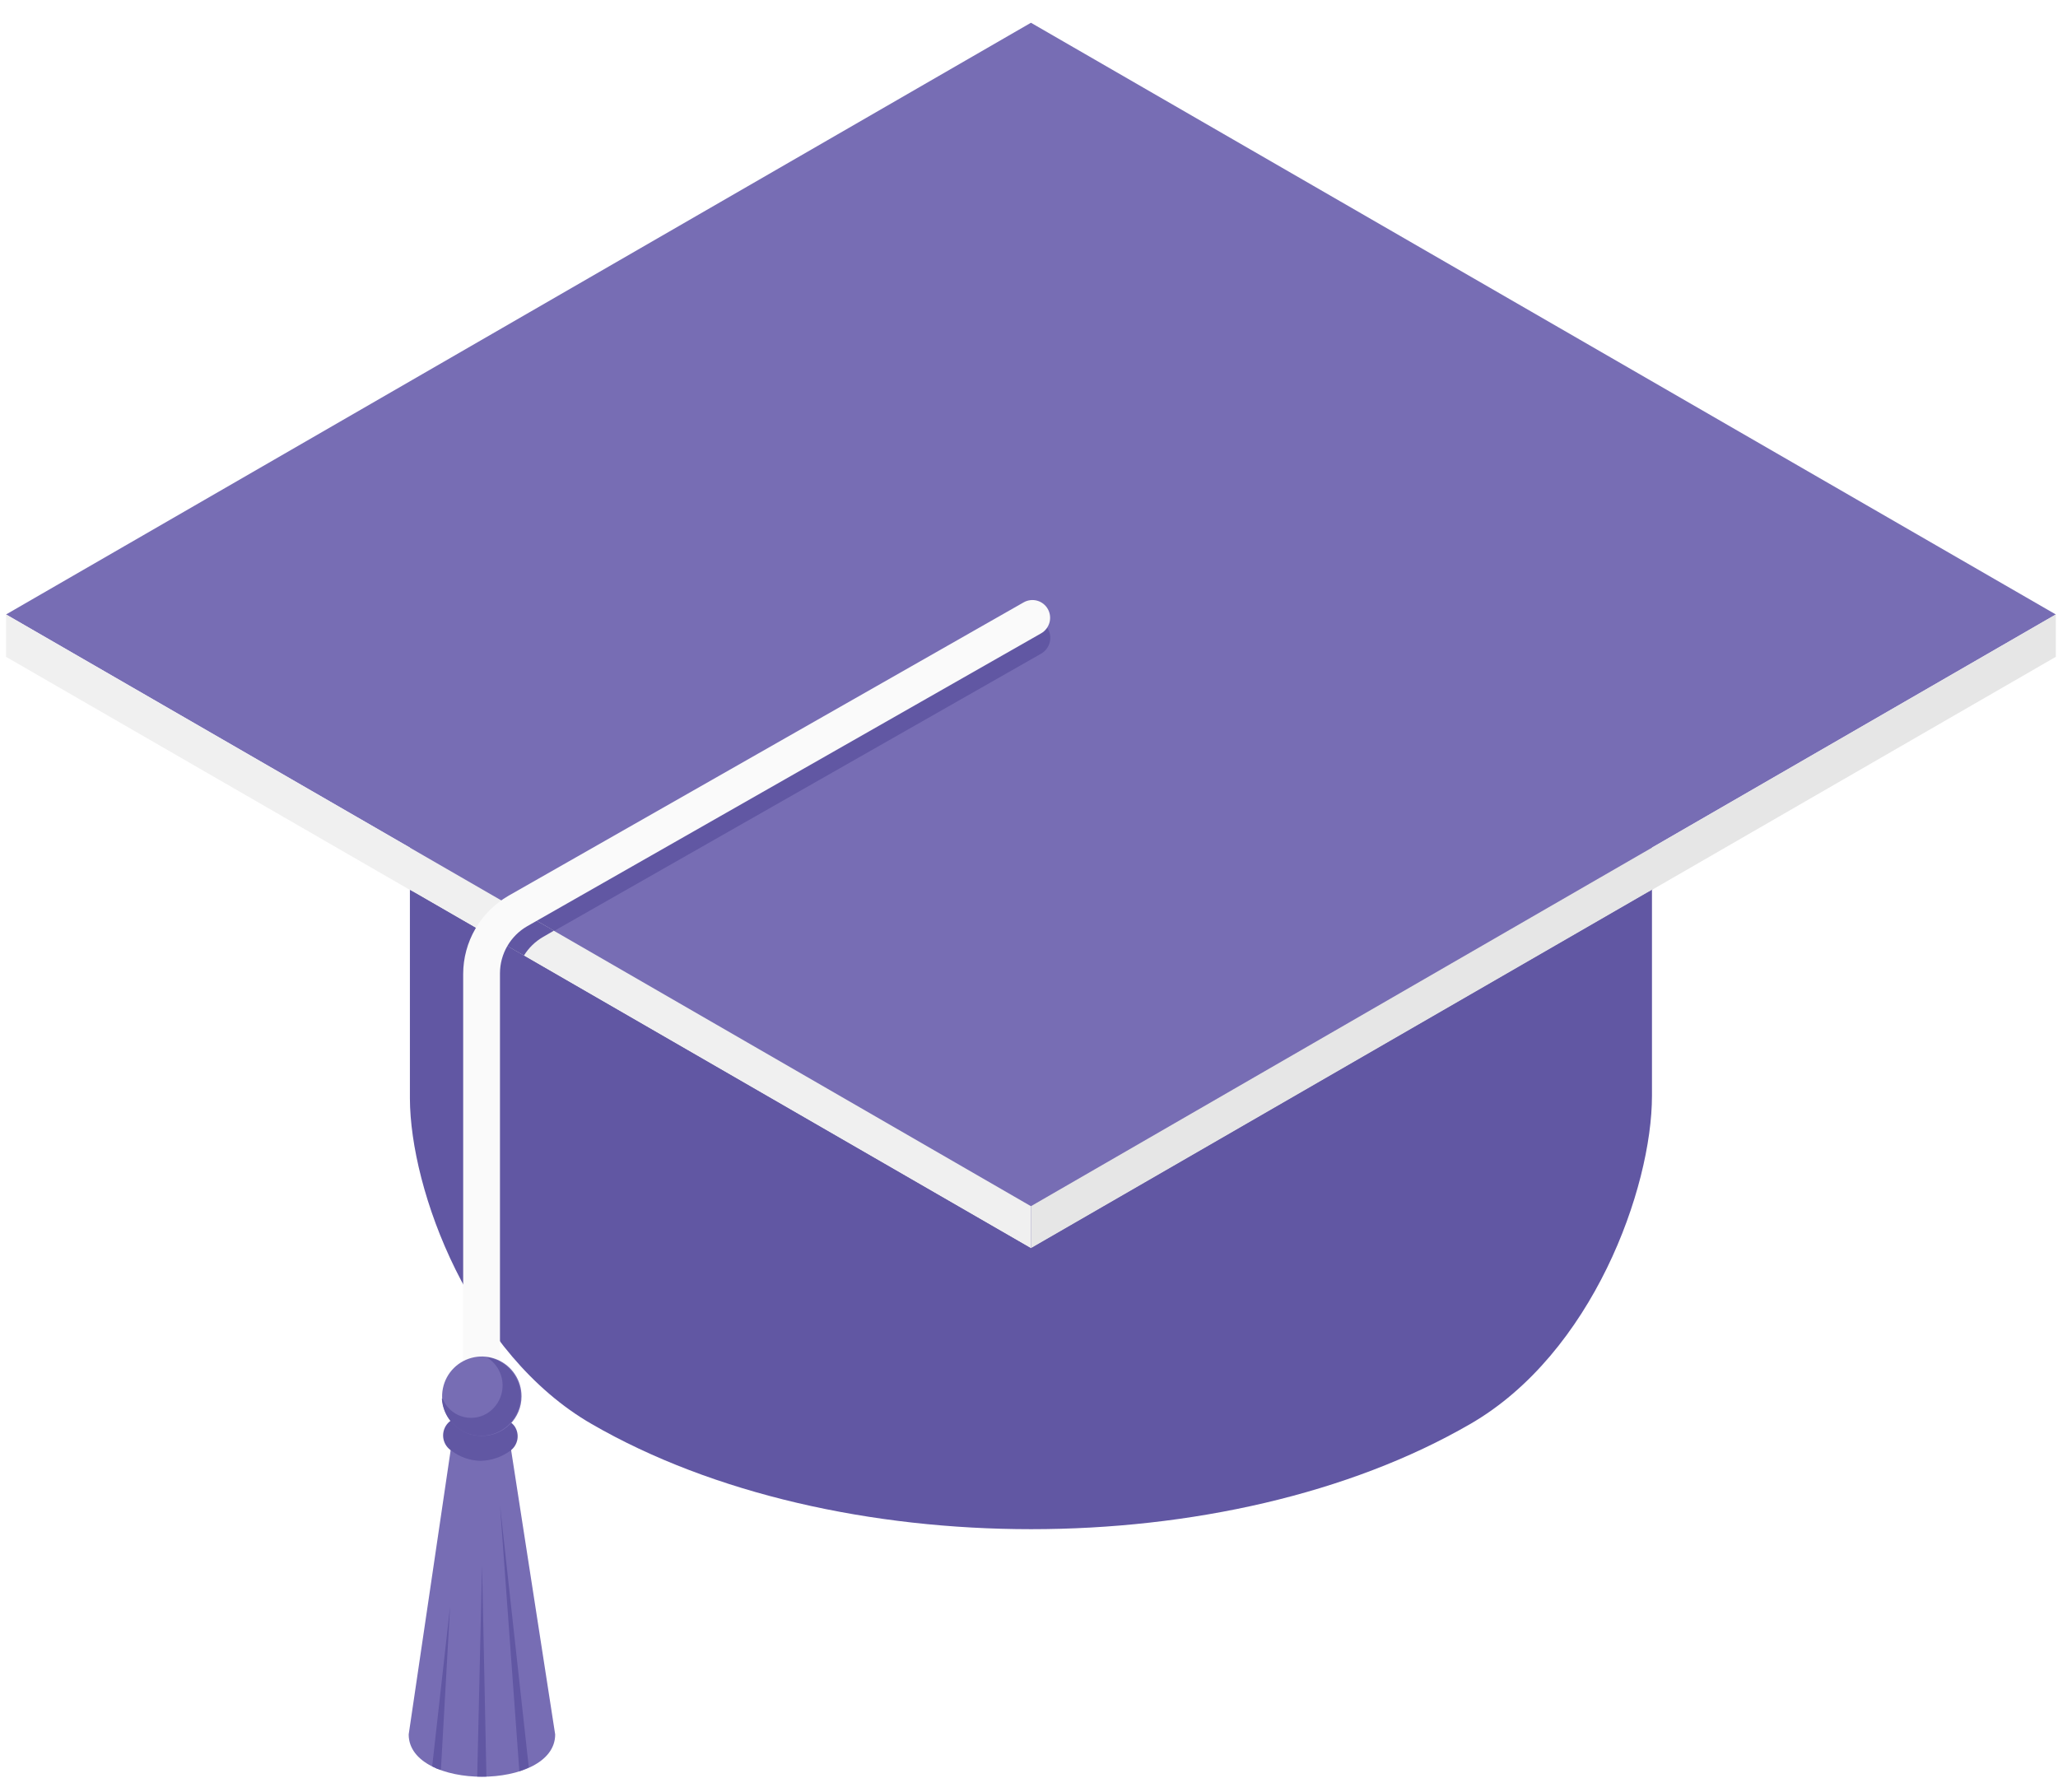
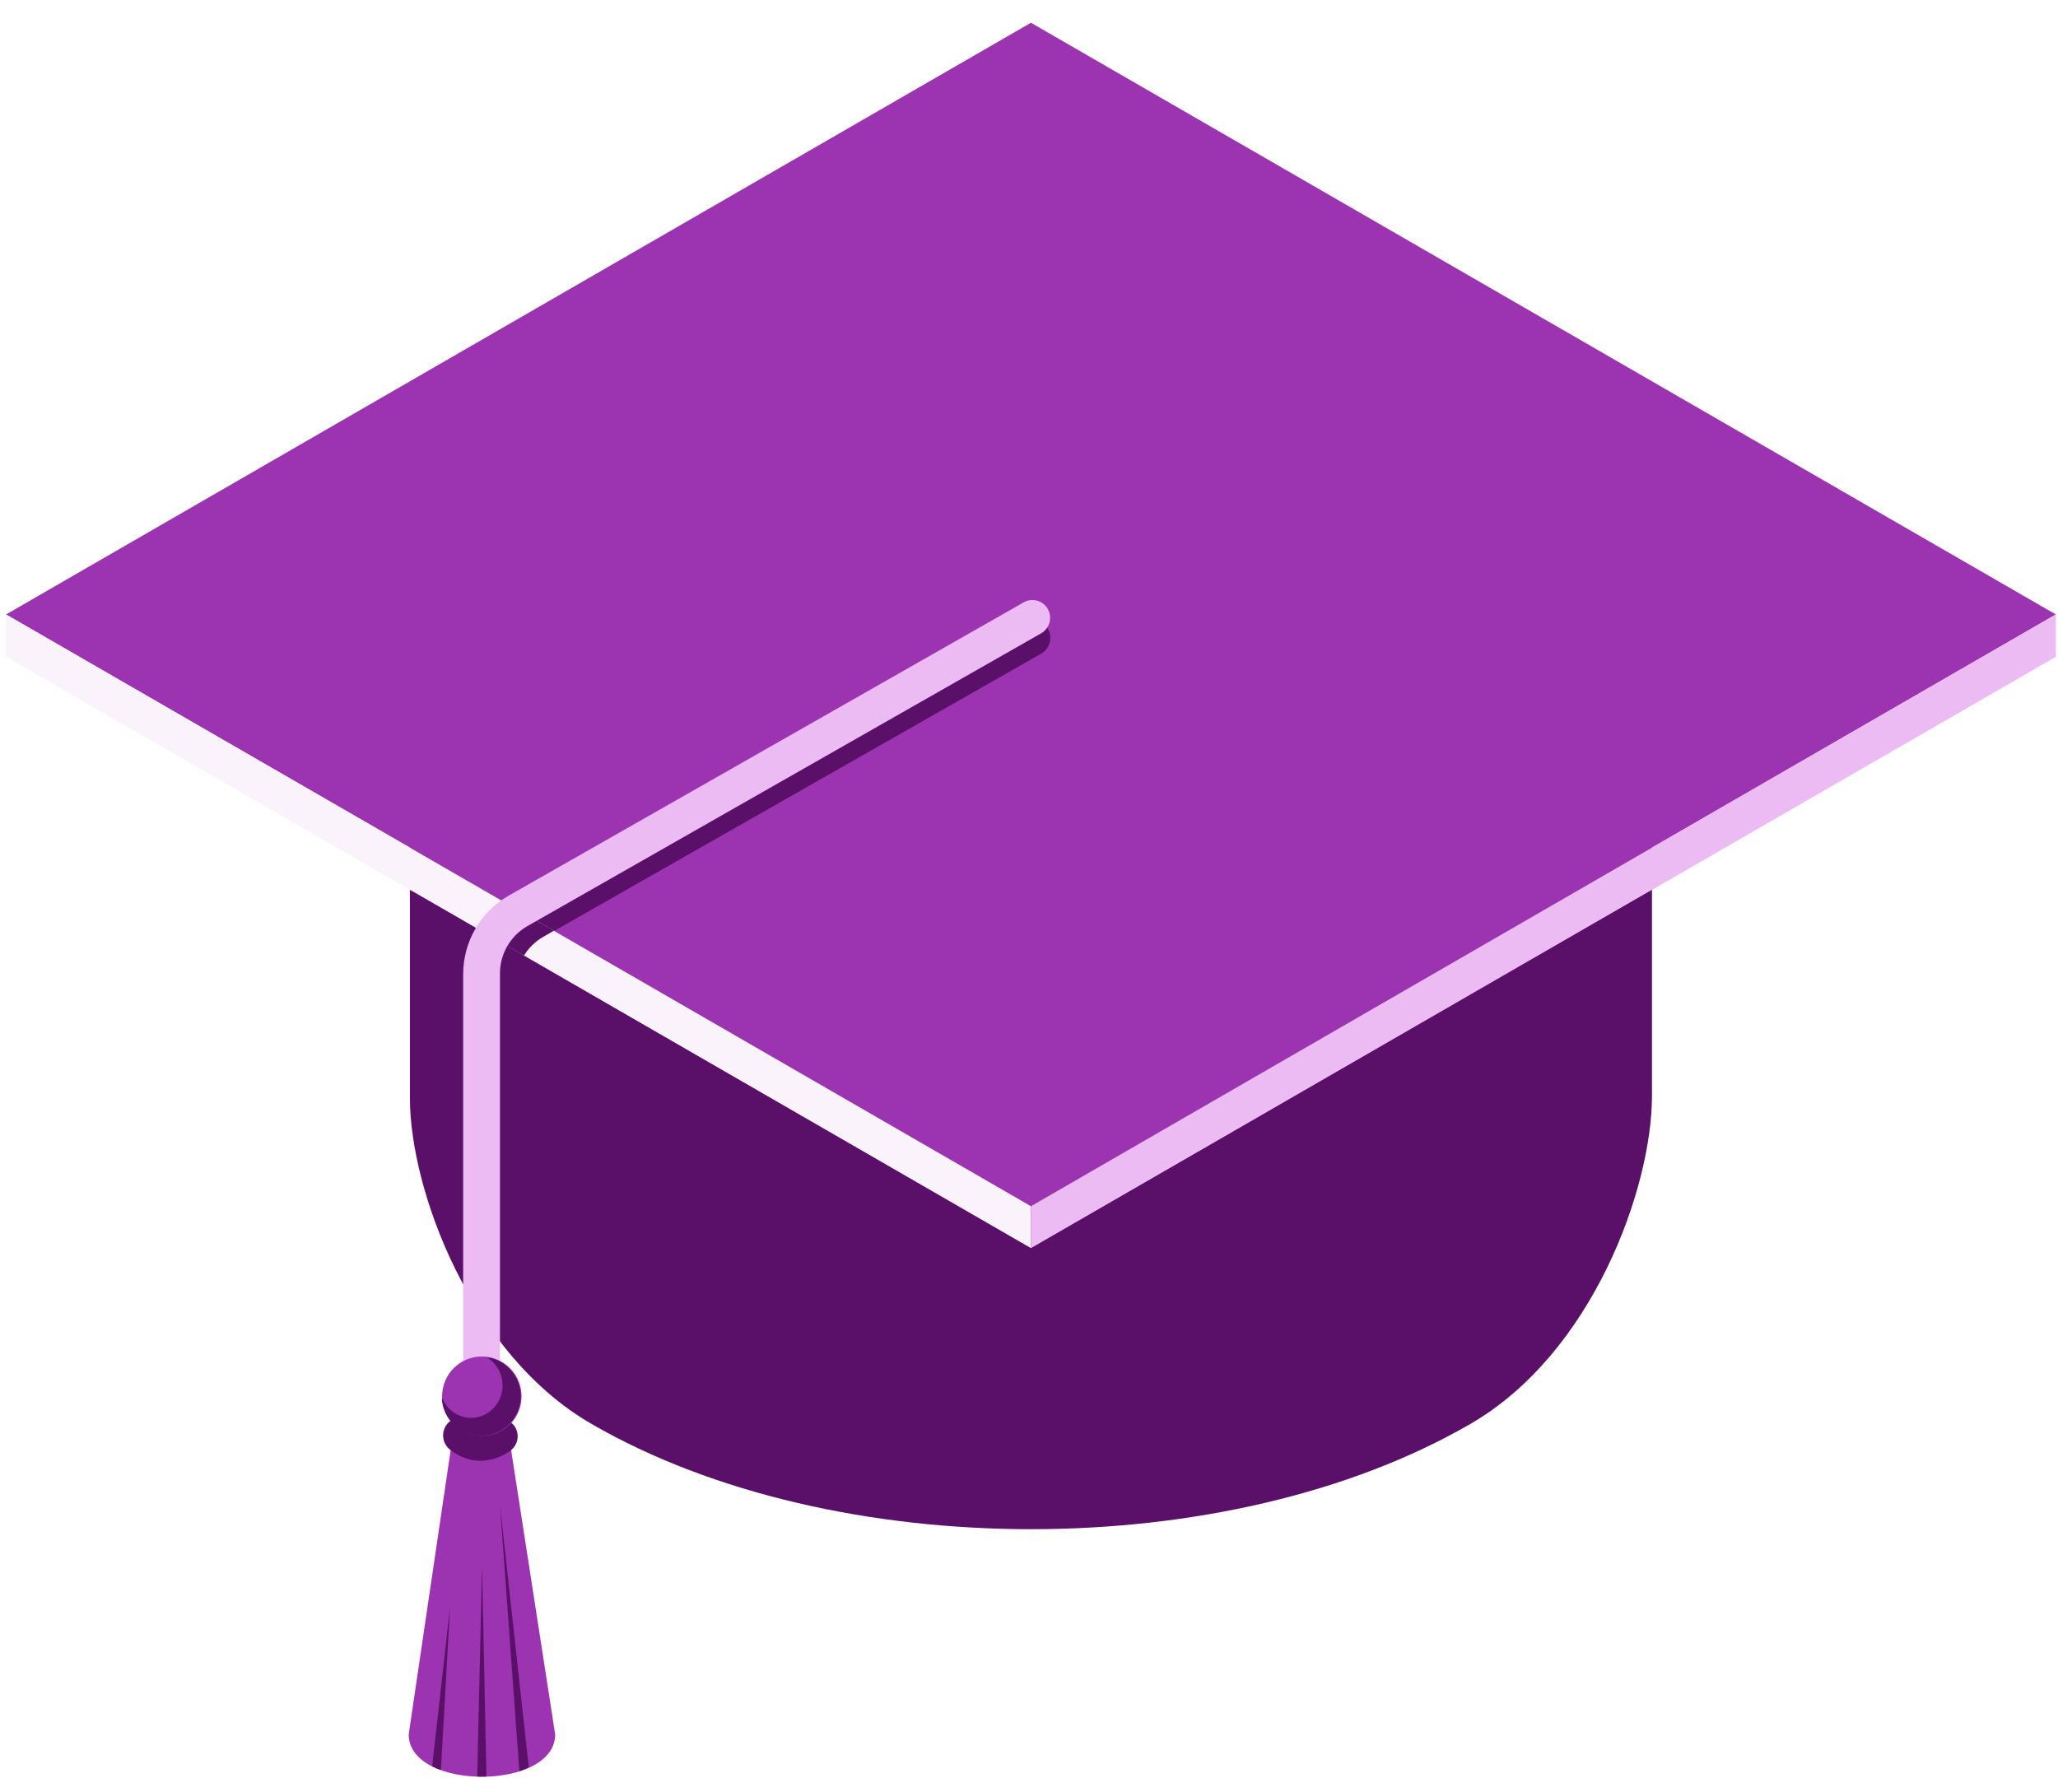
<svg xmlns="http://www.w3.org/2000/svg" width="85" height="74" viewBox="0 0 85 74" fill="none">
-   <path d="M16.93 45.33V25.52C16.87 21.68 19.37 17.83 24.44 14.91C34.44 9.12 50.7 9.12 60.72 14.91C65.79 17.83 68.29 21.68 68.23 25.52V45.26C68.23 49.08 65.77 55.91 60.72 58.82C50.72 64.61 34.46 64.61 24.44 58.82C19.44 55.94 16.94 49.16 16.93 45.37V45.33Z" fill="#6157A3" />
-   <path d="M42.58 0.94L84.91 25.38L42.58 49.82L0.25 25.38L42.58 0.94Z" fill="#776DB4" />
-   <path d="M21.4 37.59L42.25 25.69C42.336 25.641 42.431 25.609 42.529 25.596C42.627 25.584 42.727 25.59 42.823 25.616C42.919 25.642 43.008 25.687 43.087 25.748C43.165 25.808 43.231 25.884 43.28 25.97C43.329 26.056 43.361 26.151 43.374 26.249C43.386 26.347 43.379 26.447 43.353 26.543C43.327 26.639 43.283 26.728 43.222 26.806C43.161 26.885 43.086 26.951 43 27L22.89 38.45L21.4 37.59Z" fill="#6157A3" />
-   <path d="M84.91 25.38V27.13L42.58 51.56V49.82L84.91 25.38Z" fill="#E6E6E6" />
-   <path d="M0.25 25.38V27.13L42.58 51.56V49.82L0.25 25.38Z" fill="#F0F0F0" />
-   <path d="M20.35 38.73L21.64 39.47C21.835 39.151 22.107 38.887 22.43 38.7L22.88 38.44L21.41 37.6C20.976 37.892 20.613 38.278 20.35 38.73Z" fill="#6157A3" />
-   <path d="M68.28 36.73L42.58 54.18L16.95 36.77L42.58 51.56L68.28 36.73Z" fill="#6157A3" />
-   <path d="M18.7 59.31C19.059 59.495 19.456 59.592 19.86 59.592C20.264 59.592 20.661 59.495 21.02 59.31L22.93 71.64C22.93 73.97 16.88 73.97 16.88 71.64L18.7 59.31Z" fill="#776DB4" />
-   <path d="M18.59 66.35L18.21 73.11C18.085 73.072 17.965 73.022 17.85 72.96L18.59 66.35Z" fill="#6157A3" />
-   <path d="M21.45 73.16L20.65 62.16L21.84 73C21.713 73.061 21.583 73.114 21.45 73.16Z" fill="#6157A3" />
-   <path d="M20.09 73.38H19.71L19.91 64.65L20.09 73.38Z" fill="#6157A3" />
-   <path d="M19.85 60.34C20.293 60.329 20.723 60.182 21.08 59.92C21.232 59.808 21.335 59.642 21.369 59.456C21.402 59.27 21.363 59.078 21.26 58.92C21.151 58.764 20.985 58.657 20.799 58.622C20.612 58.586 20.419 58.625 20.26 58.73C20.165 58.822 20.038 58.874 19.905 58.874C19.773 58.874 19.645 58.822 19.55 58.73C19.472 58.661 19.381 58.608 19.282 58.576C19.183 58.544 19.078 58.533 18.974 58.544C18.871 58.555 18.771 58.587 18.68 58.638C18.59 58.69 18.511 58.76 18.449 58.843C18.387 58.927 18.343 59.023 18.32 59.124C18.297 59.226 18.295 59.331 18.315 59.433C18.335 59.535 18.376 59.632 18.435 59.718C18.495 59.803 18.571 59.876 18.66 59.93C19.004 60.187 19.42 60.331 19.85 60.34Z" fill="#6157A3" />
-   <path d="M19.9 58.42C19.998 58.421 20.095 58.403 20.186 58.367C20.277 58.33 20.36 58.276 20.43 58.207C20.499 58.138 20.555 58.056 20.593 57.966C20.63 57.875 20.65 57.778 20.65 57.68V40.2C20.651 39.807 20.755 39.421 20.951 39.081C21.148 38.74 21.43 38.457 21.77 38.26L43 26.16C43.169 26.064 43.292 25.904 43.345 25.717C43.397 25.53 43.374 25.33 43.28 25.16C43.233 25.076 43.17 25.001 43.094 24.941C43.018 24.881 42.931 24.837 42.838 24.811C42.745 24.785 42.648 24.778 42.552 24.79C42.456 24.802 42.364 24.832 42.28 24.88L21 37C20.433 37.328 19.961 37.798 19.633 38.365C19.305 38.932 19.131 39.575 19.13 40.23V57.71C19.134 57.807 19.157 57.903 19.198 57.991C19.238 58.079 19.296 58.159 19.368 58.225C19.439 58.291 19.523 58.342 19.614 58.375C19.706 58.409 19.803 58.424 19.9 58.42Z" fill="#FAFAFA" />
-   <path d="M21.54 57.68C21.542 57.355 21.448 57.037 21.269 56.766C21.09 56.495 20.834 56.283 20.535 56.158C20.235 56.032 19.905 55.998 19.587 56.06C19.268 56.123 18.974 56.278 18.744 56.507C18.514 56.736 18.357 57.028 18.293 57.346C18.228 57.665 18.26 57.995 18.384 58.295C18.508 58.596 18.718 58.852 18.988 59.033C19.258 59.214 19.575 59.31 19.9 59.31C20.115 59.311 20.328 59.27 20.527 59.189C20.726 59.108 20.907 58.988 21.059 58.836C21.212 58.685 21.333 58.505 21.415 58.306C21.498 58.108 21.54 57.895 21.54 57.68Z" fill="#776DB4" />
-   <path d="M18.28 57.77C18.348 57.939 18.452 58.092 18.585 58.217C18.717 58.343 18.875 58.438 19.048 58.497C19.221 58.556 19.404 58.576 19.586 58.558C19.767 58.54 19.943 58.482 20.1 58.39C20.301 58.269 20.467 58.098 20.582 57.894C20.698 57.69 20.758 57.459 20.758 57.225C20.758 56.991 20.698 56.76 20.582 56.556C20.467 56.352 20.301 56.181 20.1 56.06C20.406 56.102 20.694 56.23 20.929 56.43C21.165 56.629 21.34 56.892 21.432 57.186C21.525 57.481 21.532 57.795 21.452 58.094C21.373 58.392 21.21 58.662 20.984 58.872C20.757 59.081 20.475 59.222 20.171 59.278C19.868 59.334 19.554 59.302 19.268 59.187C18.982 59.071 18.734 58.877 18.553 58.626C18.373 58.375 18.268 58.078 18.25 57.77H18.28Z" fill="#6157A3" />
+   <path d="M16.93 45.33V25.52C16.87 21.68 19.37 17.83 24.44 14.91C34.44 9.12 50.7 9.12 60.72 14.91C65.79 17.83 68.29 21.68 68.23 25.52V45.26C68.23 49.08 65.77 55.91 60.72 58.82C50.72 64.61 34.46 64.61 24.44 58.82C19.44 55.94 16.94 49.16 16.93 45.37V45.33Z" fill="#5A0F68" />
+   <path d="M42.58 0.94L84.91 25.38L42.58 49.82L0.25 25.38L42.58 0.94Z" fill="#9C33B0" />
+   <path d="M21.4 37.59L42.25 25.69C42.336 25.641 42.431 25.609 42.529 25.596C42.627 25.584 42.727 25.59 42.823 25.616C42.919 25.642 43.008 25.687 43.087 25.748C43.165 25.808 43.231 25.884 43.28 25.97C43.329 26.056 43.361 26.151 43.374 26.249C43.386 26.347 43.379 26.447 43.353 26.543C43.327 26.639 43.283 26.728 43.222 26.806C43.161 26.885 43.086 26.951 43 27L22.89 38.45L21.4 37.59Z" fill="#5A0F68" />
+   <path d="M84.91 25.38V27.13L42.58 51.56V49.82L84.91 25.38Z" fill="#ECBBF4" />
+   <path d="M0.25 25.38V27.13L42.58 51.56V49.82L0.25 25.38Z" fill="#FBF3FC" />
+   <path d="M20.35 38.73L21.64 39.47C21.835 39.151 22.107 38.887 22.43 38.7L22.88 38.44L21.41 37.6C20.976 37.892 20.613 38.278 20.35 38.73Z" fill="#5A0F68" />
+   <path d="M68.28 36.73L42.58 54.18L16.95 36.77L42.58 51.56L68.28 36.73Z" fill="#5A0F68" />
+   <path d="M18.7 59.31C19.059 59.495 19.456 59.592 19.86 59.592C20.264 59.592 20.661 59.495 21.02 59.31L22.93 71.64C22.93 73.97 16.88 73.97 16.88 71.64L18.7 59.31Z" fill="#9C33B0" />
+   <path d="M18.59 66.35L18.21 73.11C18.085 73.072 17.965 73.022 17.85 72.96L18.59 66.35Z" fill="#5A0F68" />
+   <path d="M21.45 73.16L20.65 62.16L21.84 73C21.713 73.061 21.583 73.114 21.45 73.16Z" fill="#5A0F68" />
+   <path d="M20.09 73.38H19.71L19.91 64.65L20.09 73.38Z" fill="#5A0F68" />
+   <path d="M19.85 60.34C20.293 60.329 20.723 60.182 21.08 59.92C21.232 59.808 21.335 59.642 21.369 59.456C21.402 59.27 21.363 59.078 21.26 58.92C21.151 58.764 20.985 58.657 20.799 58.622C20.612 58.586 20.419 58.625 20.26 58.73C20.165 58.822 20.038 58.874 19.905 58.874C19.773 58.874 19.645 58.822 19.55 58.73C19.472 58.661 19.381 58.608 19.282 58.576C19.183 58.544 19.078 58.533 18.974 58.544C18.871 58.555 18.771 58.587 18.68 58.638C18.59 58.69 18.511 58.76 18.449 58.843C18.387 58.927 18.343 59.023 18.32 59.124C18.297 59.226 18.295 59.331 18.315 59.433C18.335 59.535 18.376 59.632 18.435 59.718C18.495 59.803 18.571 59.876 18.66 59.93C19.004 60.187 19.42 60.331 19.85 60.34Z" fill="#5A0F68" />
+   <path d="M19.9 58.42C19.998 58.421 20.095 58.403 20.186 58.367C20.277 58.33 20.36 58.276 20.43 58.207C20.499 58.138 20.555 58.056 20.593 57.966C20.63 57.875 20.65 57.778 20.65 57.68V40.2C20.651 39.807 20.755 39.421 20.951 39.081C21.148 38.74 21.43 38.457 21.77 38.26L43 26.16C43.169 26.064 43.292 25.904 43.345 25.717C43.397 25.53 43.374 25.33 43.28 25.16C43.233 25.076 43.17 25.001 43.094 24.941C43.018 24.881 42.931 24.837 42.838 24.811C42.745 24.785 42.648 24.778 42.552 24.79C42.456 24.802 42.364 24.832 42.28 24.88L21 37C20.433 37.328 19.961 37.798 19.633 38.365C19.305 38.932 19.131 39.575 19.13 40.23V57.71C19.134 57.807 19.157 57.903 19.198 57.991C19.238 58.079 19.296 58.159 19.368 58.225C19.439 58.291 19.523 58.342 19.614 58.375C19.706 58.409 19.803 58.424 19.9 58.42Z" fill="#ECBBF4" />
+   <path d="M21.54 57.68C21.542 57.355 21.448 57.037 21.269 56.766C21.09 56.495 20.834 56.283 20.535 56.158C20.235 56.032 19.905 55.998 19.587 56.06C19.268 56.123 18.974 56.278 18.744 56.507C18.514 56.736 18.357 57.028 18.293 57.346C18.228 57.665 18.26 57.995 18.384 58.295C18.508 58.596 18.718 58.852 18.988 59.033C19.258 59.214 19.575 59.31 19.9 59.31C20.115 59.311 20.328 59.27 20.527 59.189C20.726 59.108 20.907 58.988 21.059 58.836C21.212 58.685 21.333 58.505 21.415 58.306C21.498 58.108 21.54 57.895 21.54 57.68Z" fill="#9C33B0" />
+   <path d="M18.28 57.77C18.348 57.939 18.452 58.092 18.585 58.217C18.717 58.343 18.875 58.438 19.048 58.497C19.221 58.556 19.404 58.576 19.586 58.558C19.767 58.54 19.943 58.482 20.1 58.39C20.301 58.269 20.467 58.098 20.582 57.894C20.698 57.69 20.758 57.459 20.758 57.225C20.758 56.991 20.698 56.76 20.582 56.556C20.467 56.352 20.301 56.181 20.1 56.06C20.406 56.102 20.694 56.23 20.929 56.43C21.165 56.629 21.34 56.892 21.432 57.186C21.525 57.481 21.532 57.795 21.452 58.094C21.373 58.392 21.21 58.662 20.984 58.872C20.757 59.081 20.475 59.222 20.171 59.278C19.868 59.334 19.554 59.302 19.268 59.187C18.982 59.071 18.734 58.877 18.553 58.626C18.373 58.375 18.268 58.078 18.25 57.77H18.28Z" fill="#5A0F68" />
</svg>
